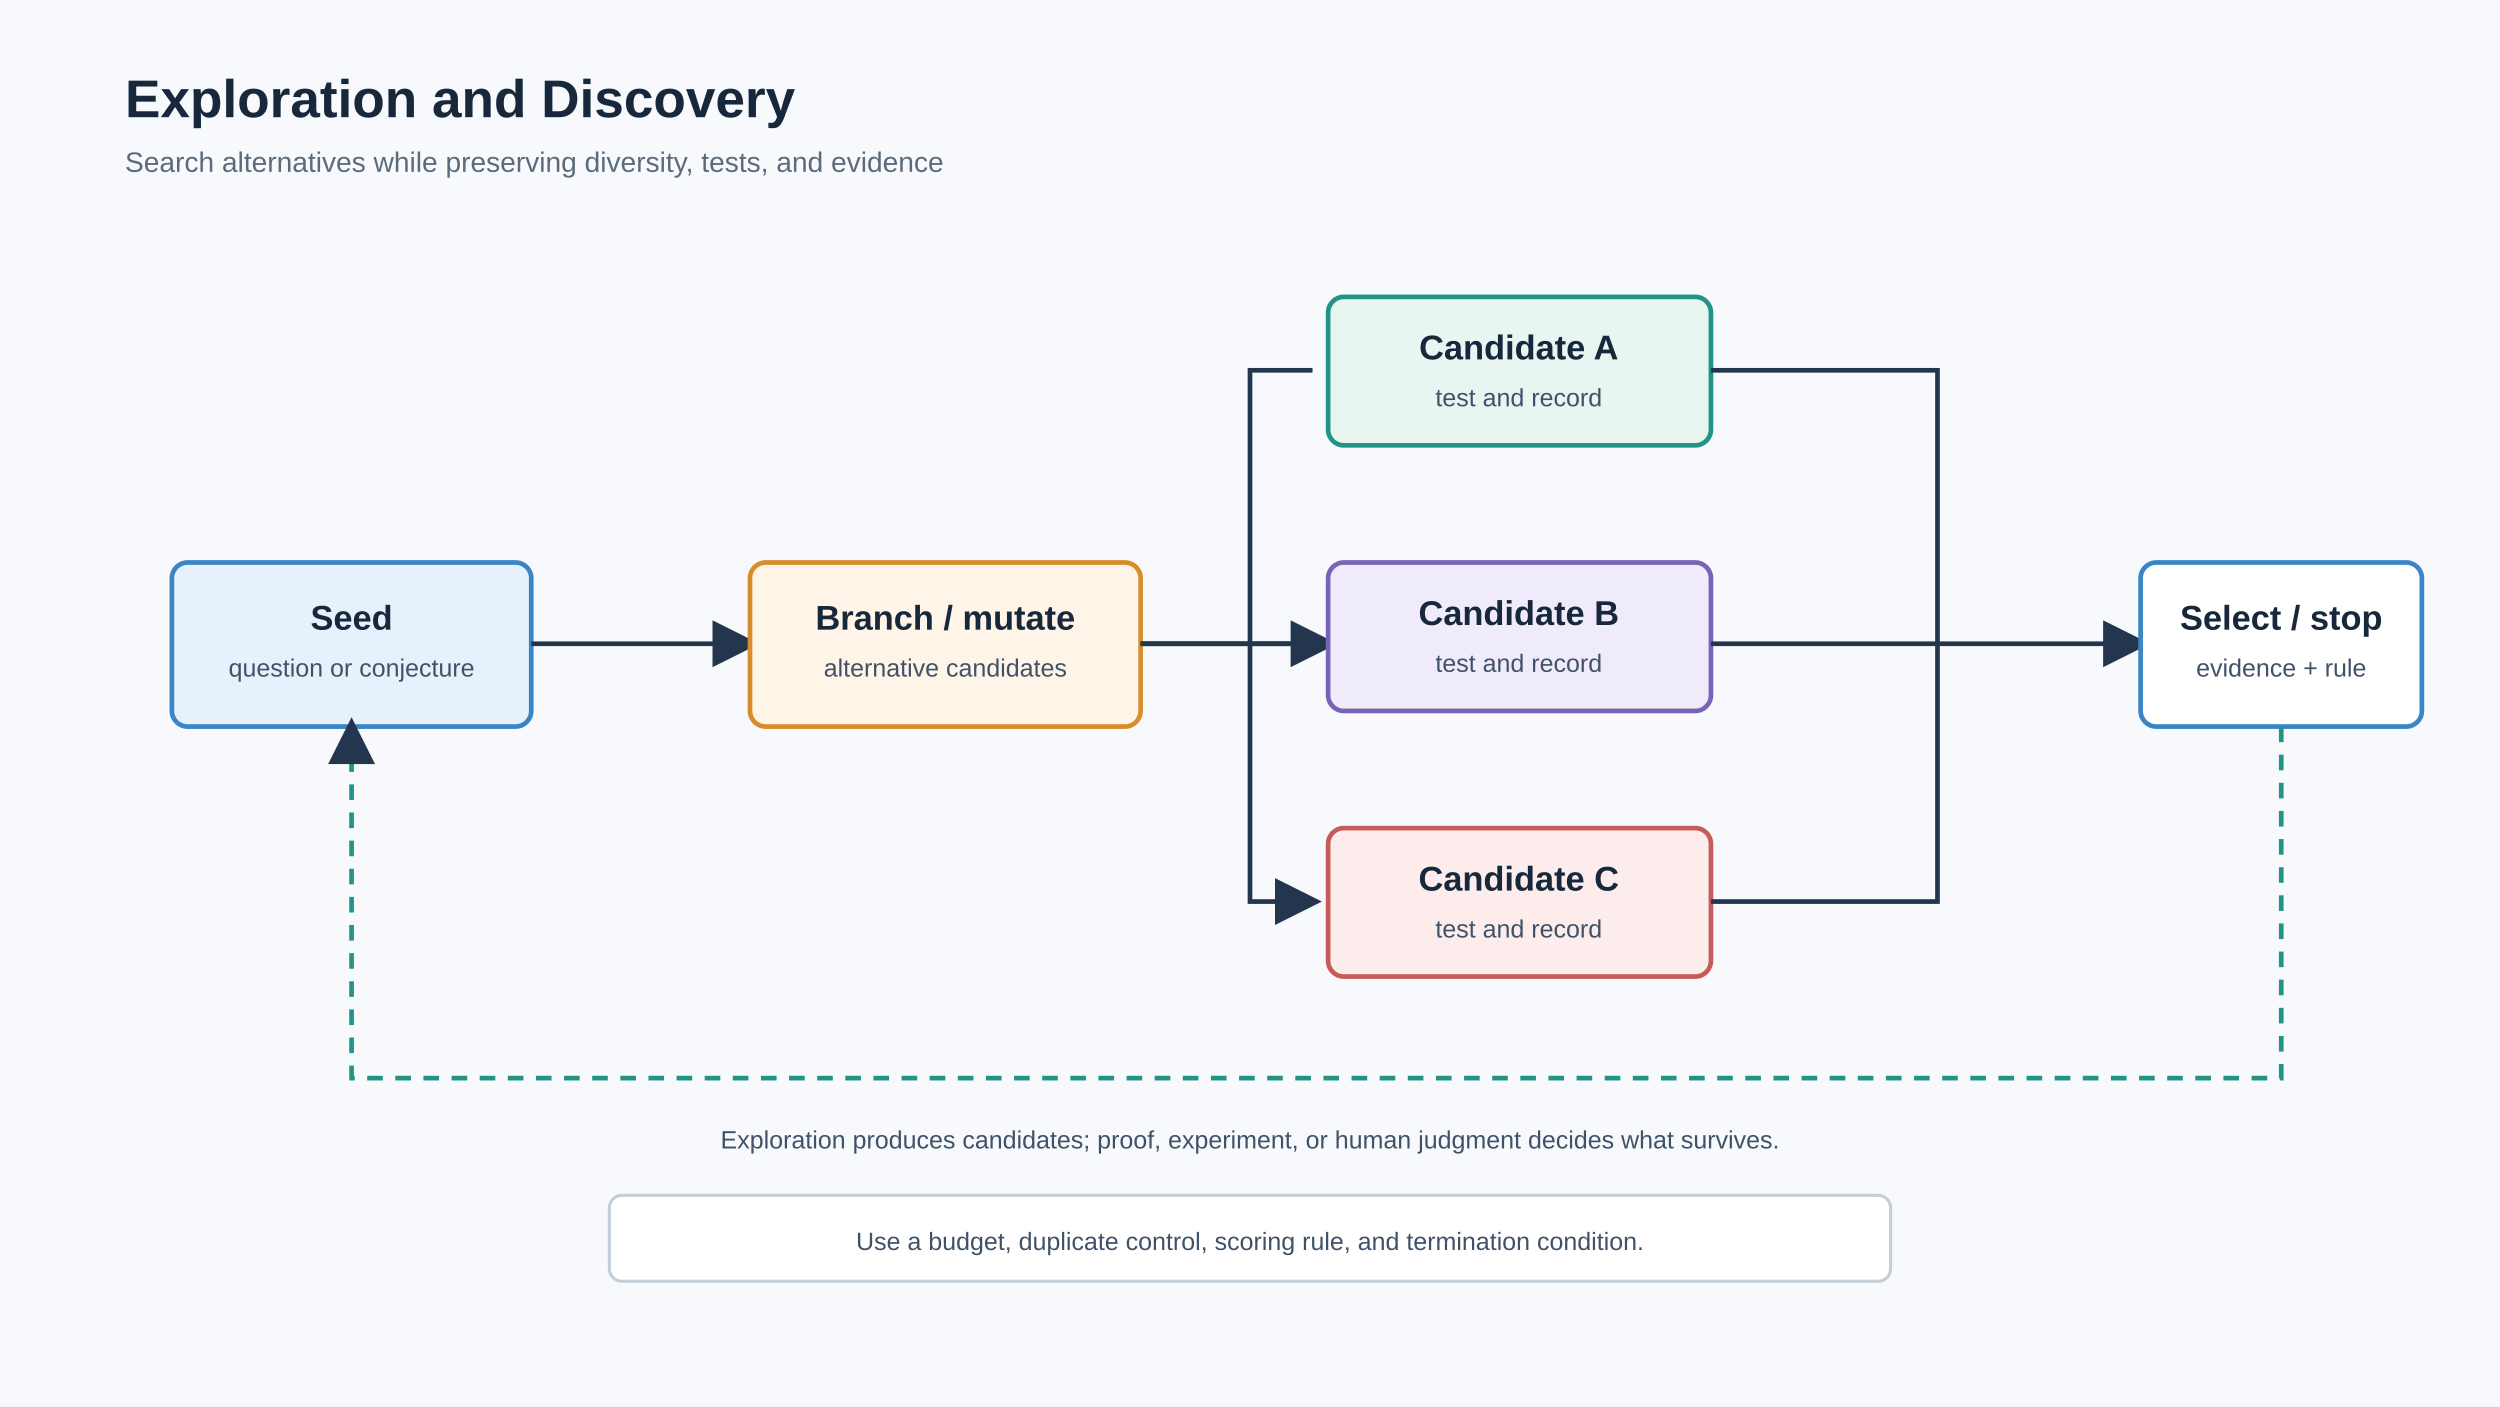
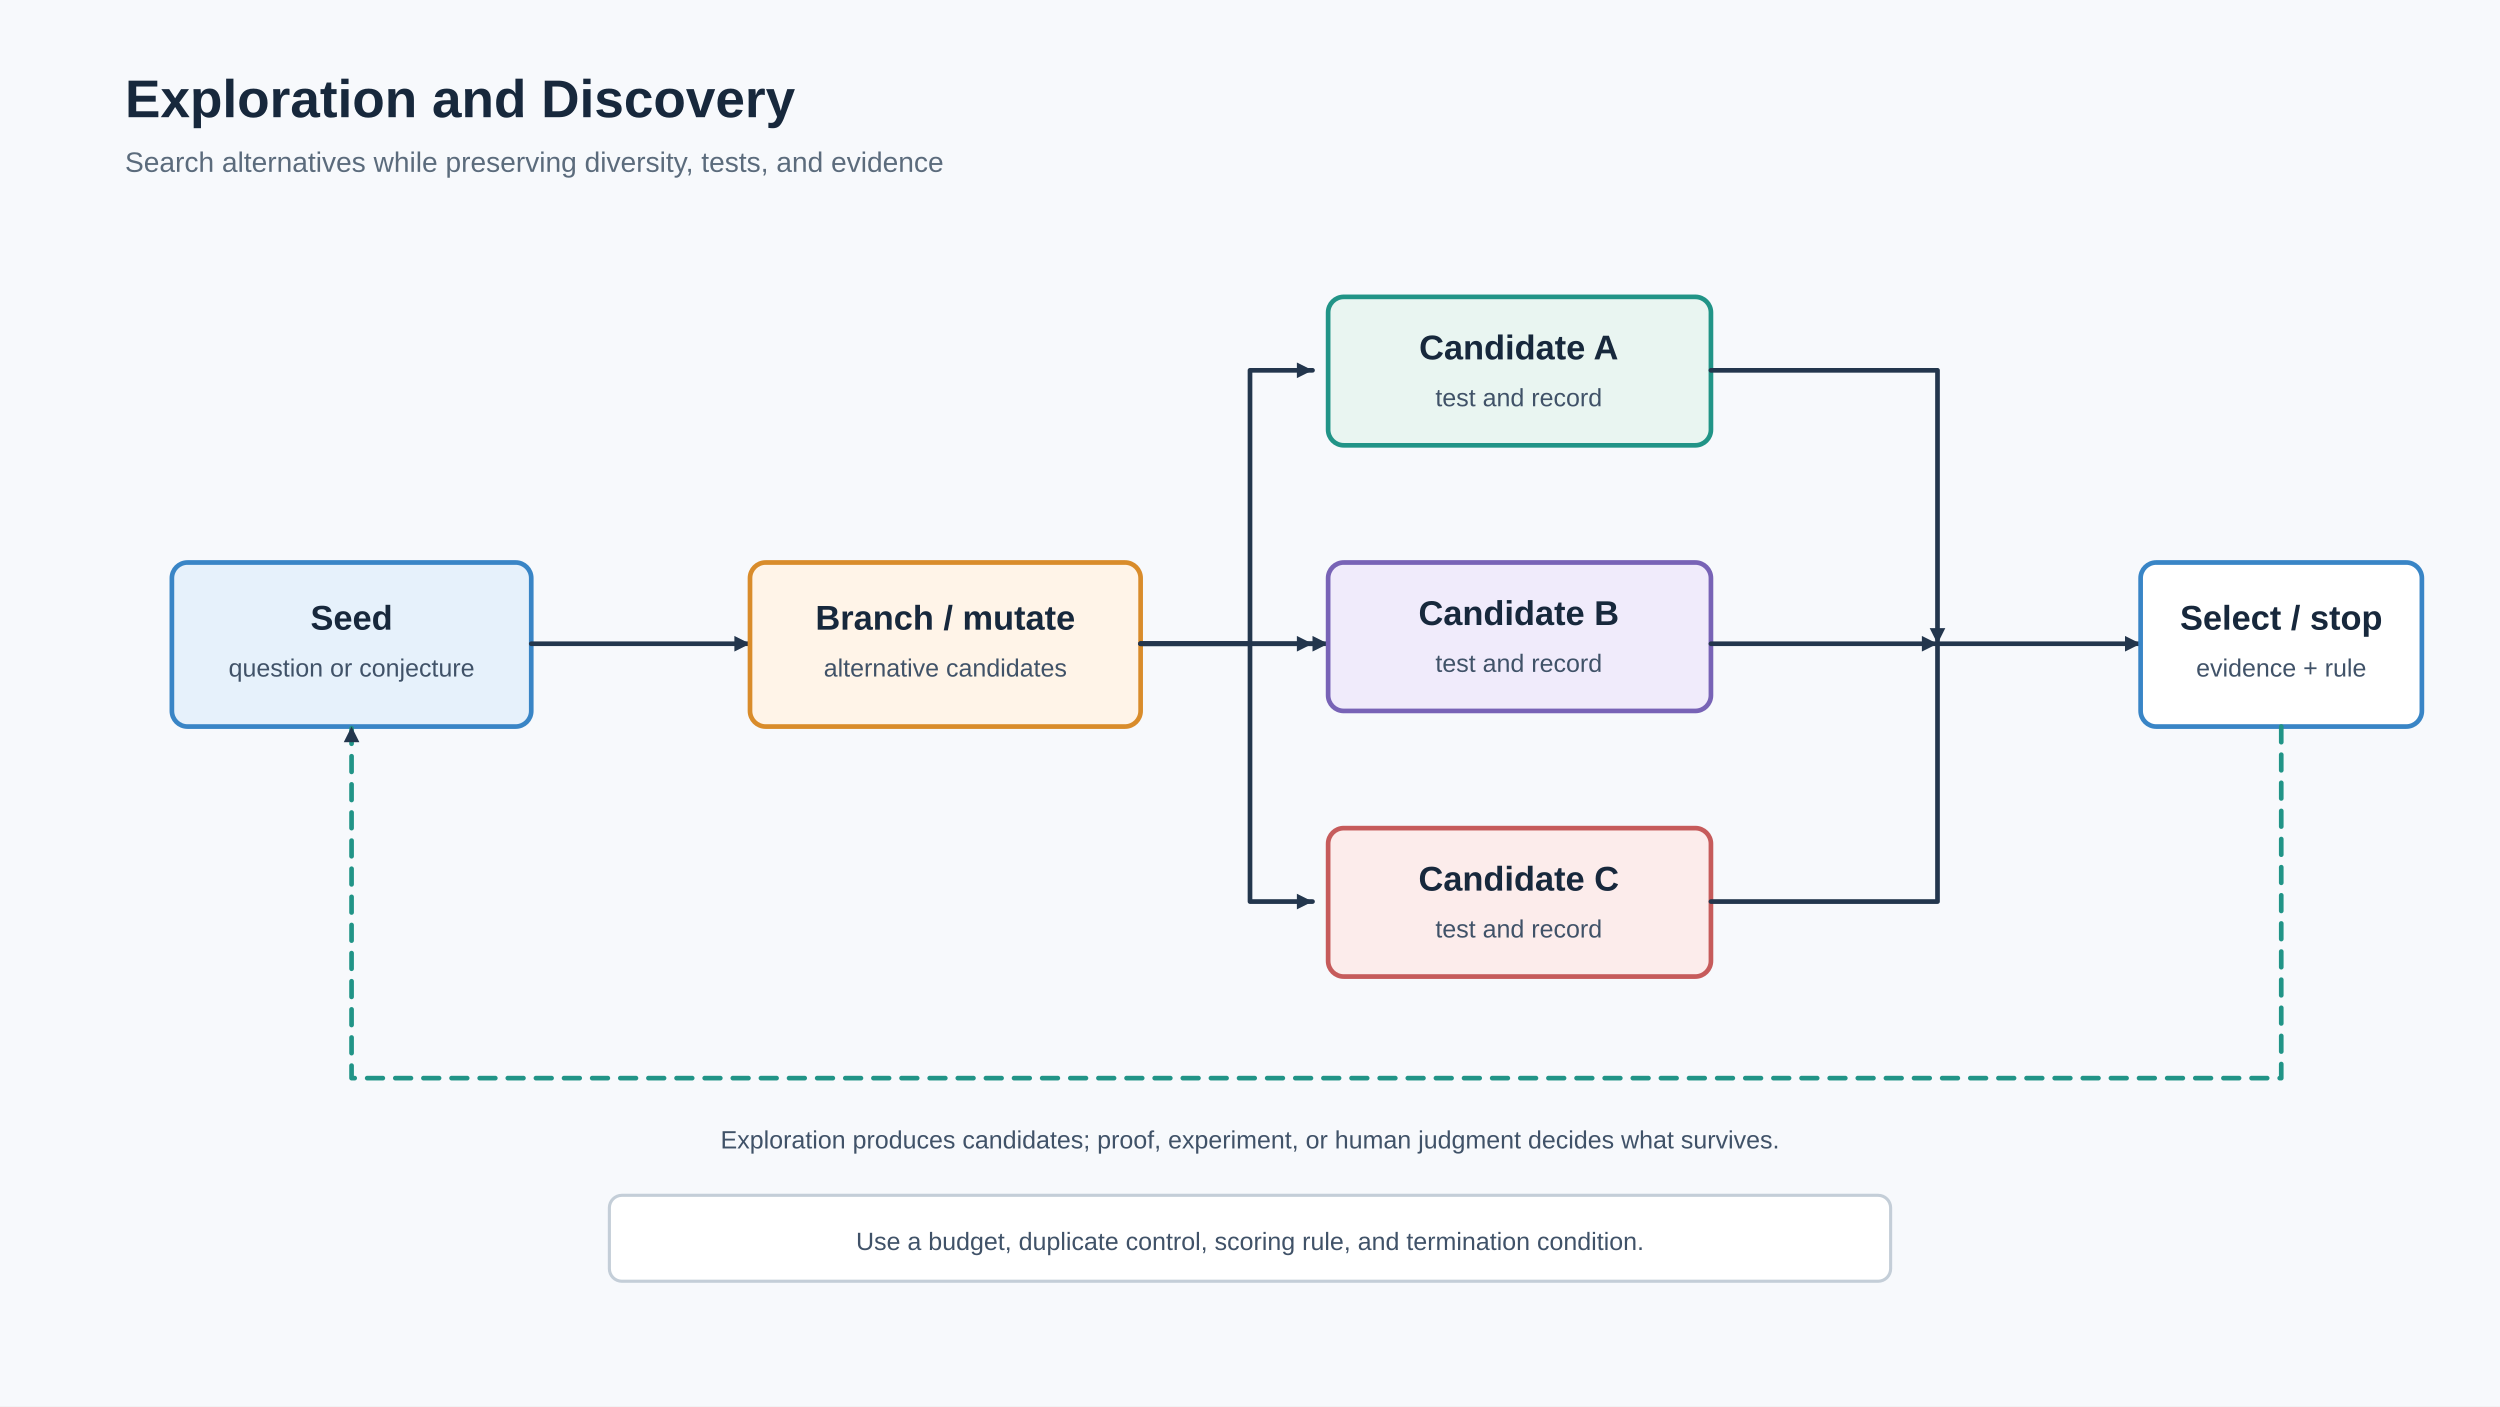
<svg xmlns="http://www.w3.org/2000/svg" width="1600" height="900" viewBox="0 0 1600 900">
  <defs>
-     <marker id="a" markerWidth="10" markerHeight="10" refX="8" refY="5" orient="auto">
+     <marker id="a" markerWidth="10" markerHeight="10" markerUnits="userSpaceOnUse" refX="10" refY="5" orient="auto">
      <path d="M0 0L10 5 0 10Z" fill="#23364d" />
    </marker>
-     <style>.t{font:700 34px Arial;fill:#17283c}.u{font:400 18px Arial;fill:#5b6b7c}.h{font:700 22px Arial;fill:#17283c}.s{font:400 16px Arial;fill:#405268}.b{stroke-width:3}.l{stroke:#23364d;stroke-width:3;fill:none;marker-end:url(#a)}.d{stroke:#219487;stroke-width:3;stroke-dasharray:10 8;fill:none;marker-end:url(#a)}</style>
+     <style>.t{font:700 34px Arial;fill:#17283c}.u{font:400 18px Arial;fill:#5b6b7c}.h{font:700 22px Arial;fill:#17283c}.s{font:400 16px Arial;fill:#405268}.b{stroke-width:3}.l{stroke:#23364d;stroke-width:3;fill:none;marker-end:url(#a);stroke-linecap:round;stroke-linejoin:round}.d{stroke:#219487;stroke-width:3;stroke-dasharray:10 8;fill:none;marker-end:url(#a);stroke-linecap:round;stroke-linejoin:round}</style>
  </defs>
  <rect width="1600" height="900" fill="#f7f9fc" />
  <text x="80" y="75" class="t">Exploration and Discovery</text>
  <text x="80" y="110" class="u">Search alternatives while preserving diversity, tests, and evidence</text>
  <rect x="110" y="360" width="230" height="105" rx="10" fill="#e6f1fb" stroke="#3985c6" class="b" />
  <text x="225" y="403" text-anchor="middle" class="h">Seed</text>
  <text x="225" y="433" text-anchor="middle" class="s">question or conjecture</text>
  <path d="M340 412H480" class="l" />
  <rect x="480" y="360" width="250" height="105" rx="10" fill="#fff4e8" stroke="#d98c2b" class="b" />
  <text x="605" y="403" text-anchor="middle" class="h">Branch / mutate</text>
  <text x="605" y="433" text-anchor="middle" class="s">alternative candidates</text>
  <path d="M730 412H850" class="l" />
  <rect x="850" y="190" width="245" height="95" rx="10" fill="#e9f5f1" stroke="#219487" class="b" />
  <text x="972" y="230" text-anchor="middle" class="h">Candidate A</text>
  <text x="972" y="260" text-anchor="middle" class="s">test and record</text>
  <rect x="850" y="360" width="245" height="95" rx="10" fill="#f0ebfb" stroke="#7863b6" class="b" />
  <text x="972" y="400" text-anchor="middle" class="h">Candidate B</text>
  <text x="972" y="430" text-anchor="middle" class="s">test and record</text>
  <rect x="850" y="530" width="245" height="95" rx="10" fill="#fceceb" stroke="#c65b5b" class="b" />
  <text x="972" y="570" text-anchor="middle" class="h">Candidate C</text>
  <text x="972" y="600" text-anchor="middle" class="s">test and record</text>
-   <path d="M730 412H800V237H840M730 412H840M730 412H800V577H840" class="l" />
-   <path d="M1095 237H1240V412M1095 412H1240M1095 577H1240V412H1370" class="l" />
+   <path d="M730 412H800V237H840" class="l" />
+   <path d="M730 412H840" class="l" />
+   <path d="M730 412H800V577H840" class="l" />
+   <path d="M1095 237H1240V412" class="l" />
+   <path d="M1095 412H1240" class="l" />
+   <path d="M1095 577H1240V412H1370" class="l" />
  <rect x="1370" y="360" width="180" height="105" rx="10" fill="#fff" stroke="#3985c6" class="b" />
  <text x="1460" y="403" text-anchor="middle" class="h">Select / stop</text>
  <text x="1460" y="433" text-anchor="middle" class="s">evidence + rule</text>
  <path d="M1460 465V690H225V465" class="d" />
  <text x="800" y="735" text-anchor="middle" class="s">Exploration produces candidates; proof, experiment, or human judgment decides what survives.</text>
  <rect x="390" y="765" width="820" height="55" rx="8" fill="#fff" stroke="#c4ced8" stroke-width="2" />
  <text x="800" y="800" text-anchor="middle" class="s">Use a budget, duplicate control, scoring rule, and termination condition.</text>
</svg>
